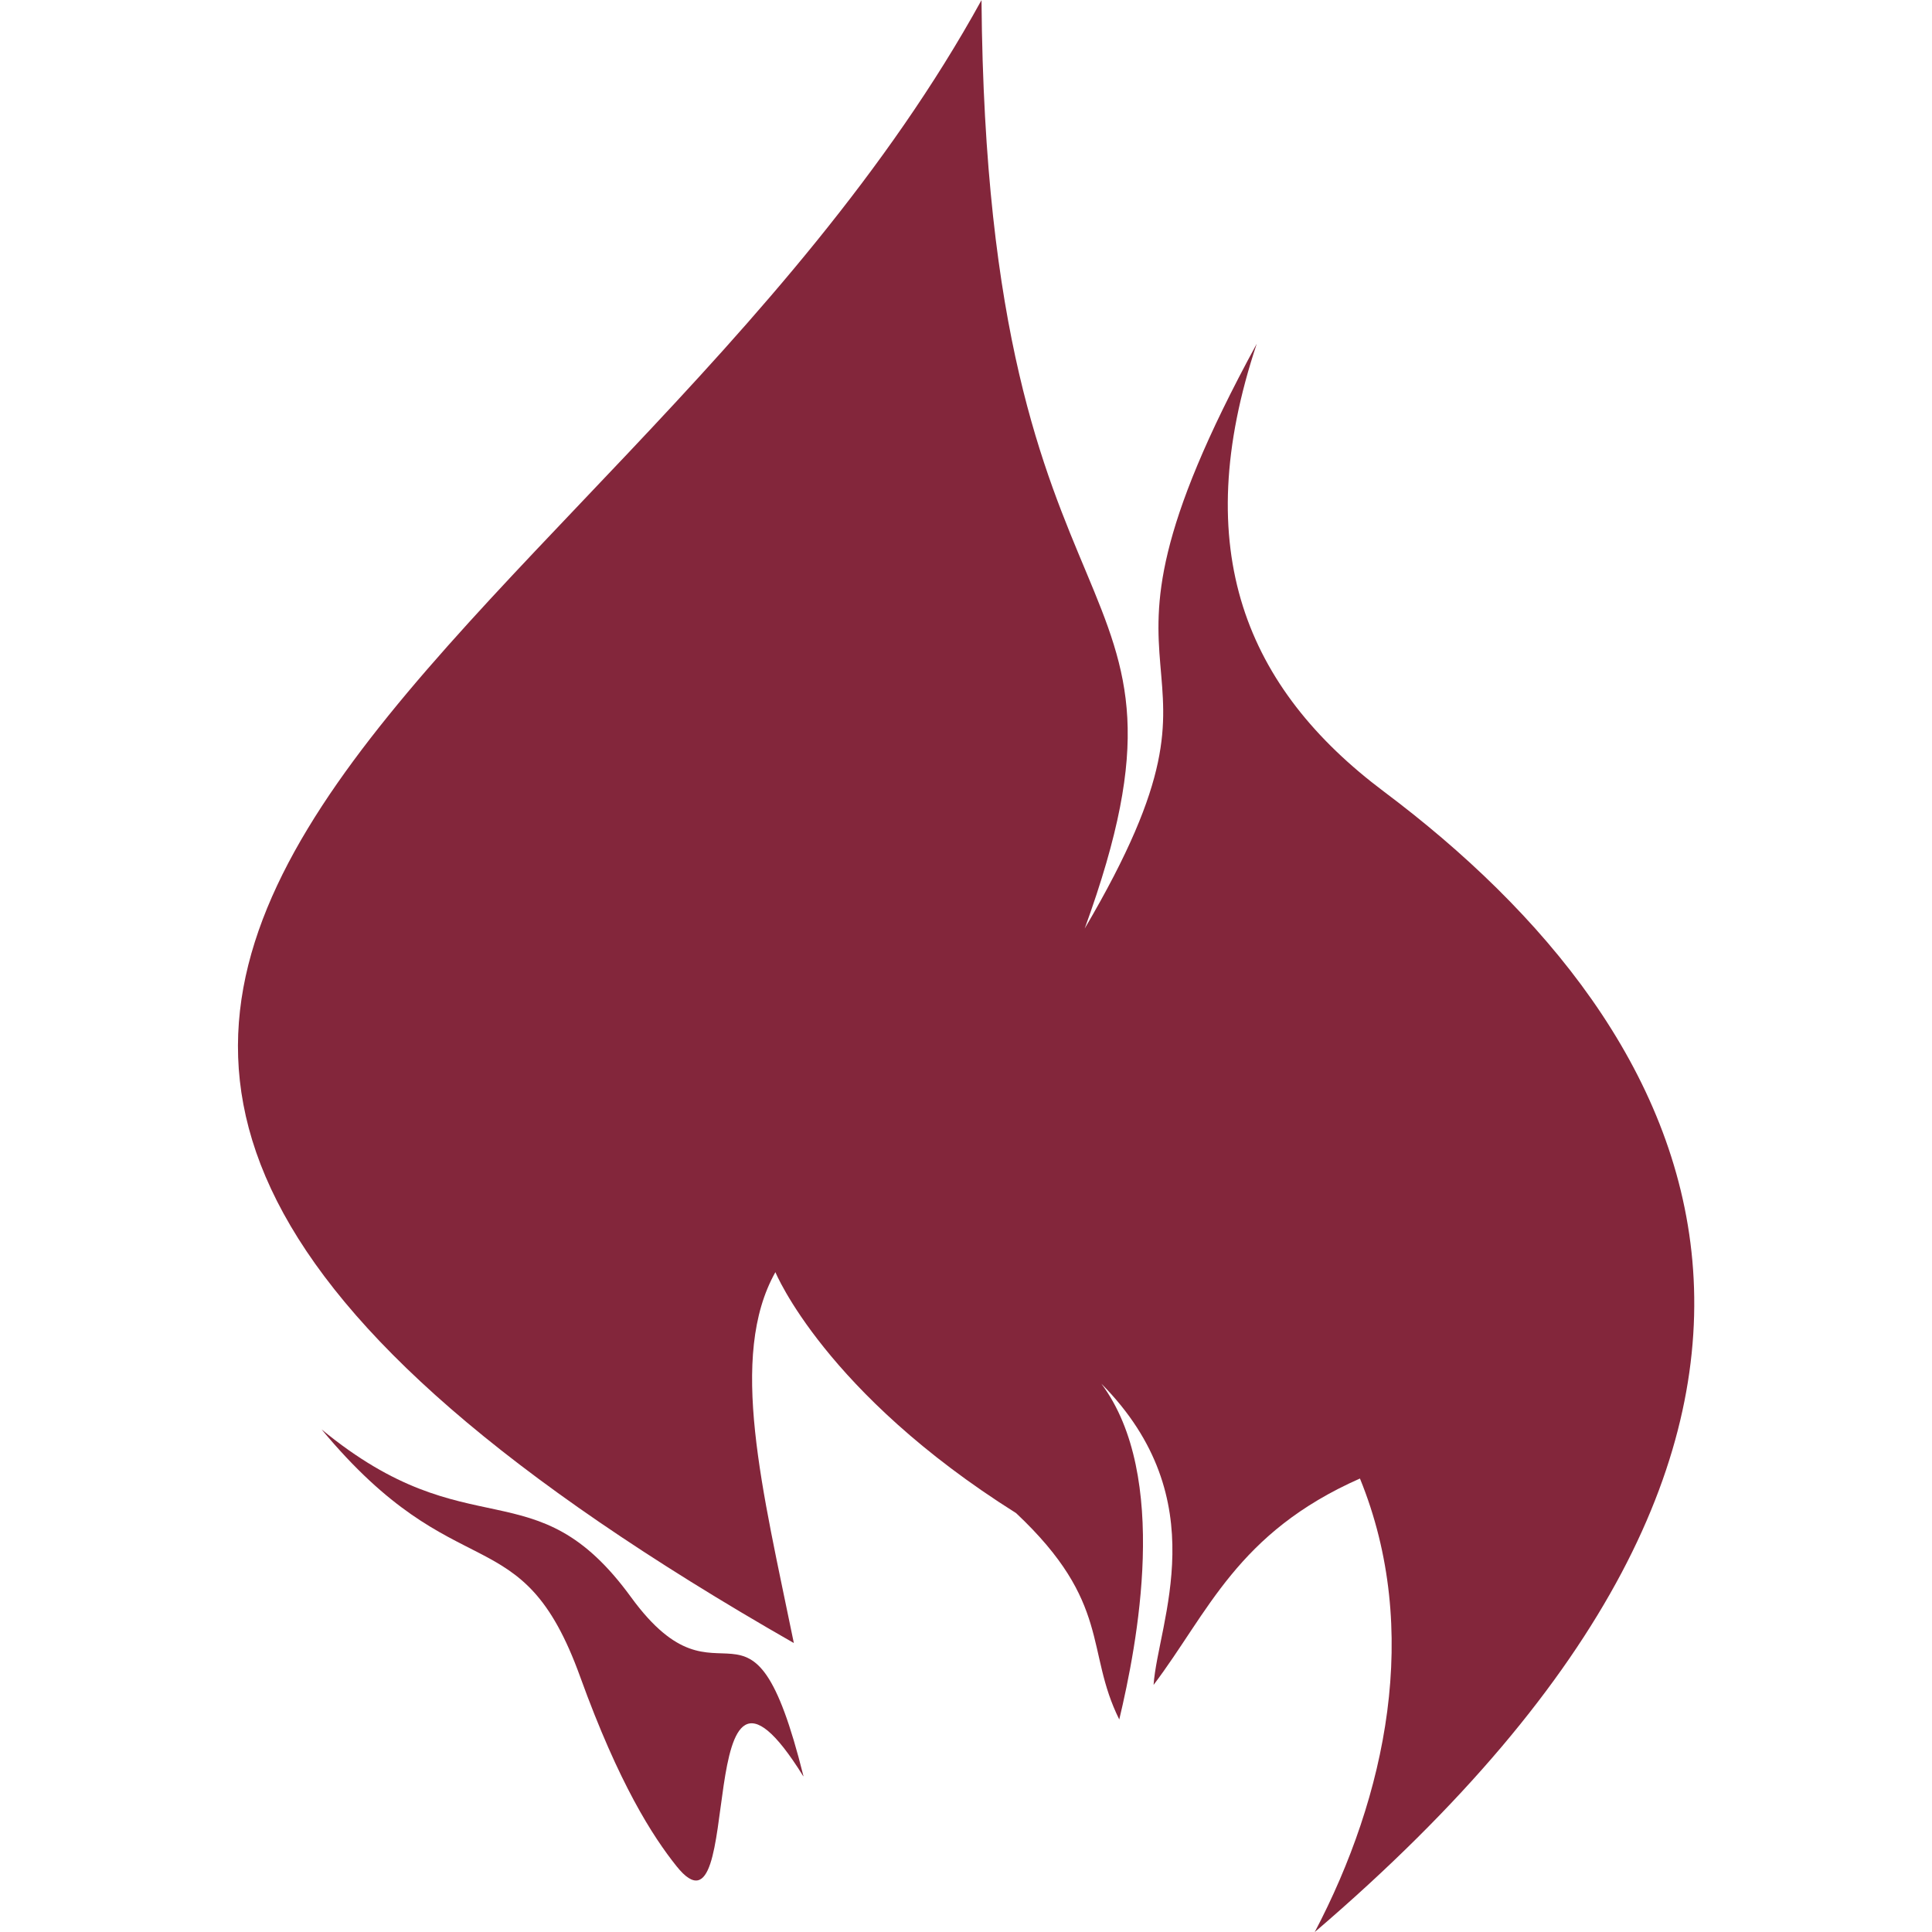
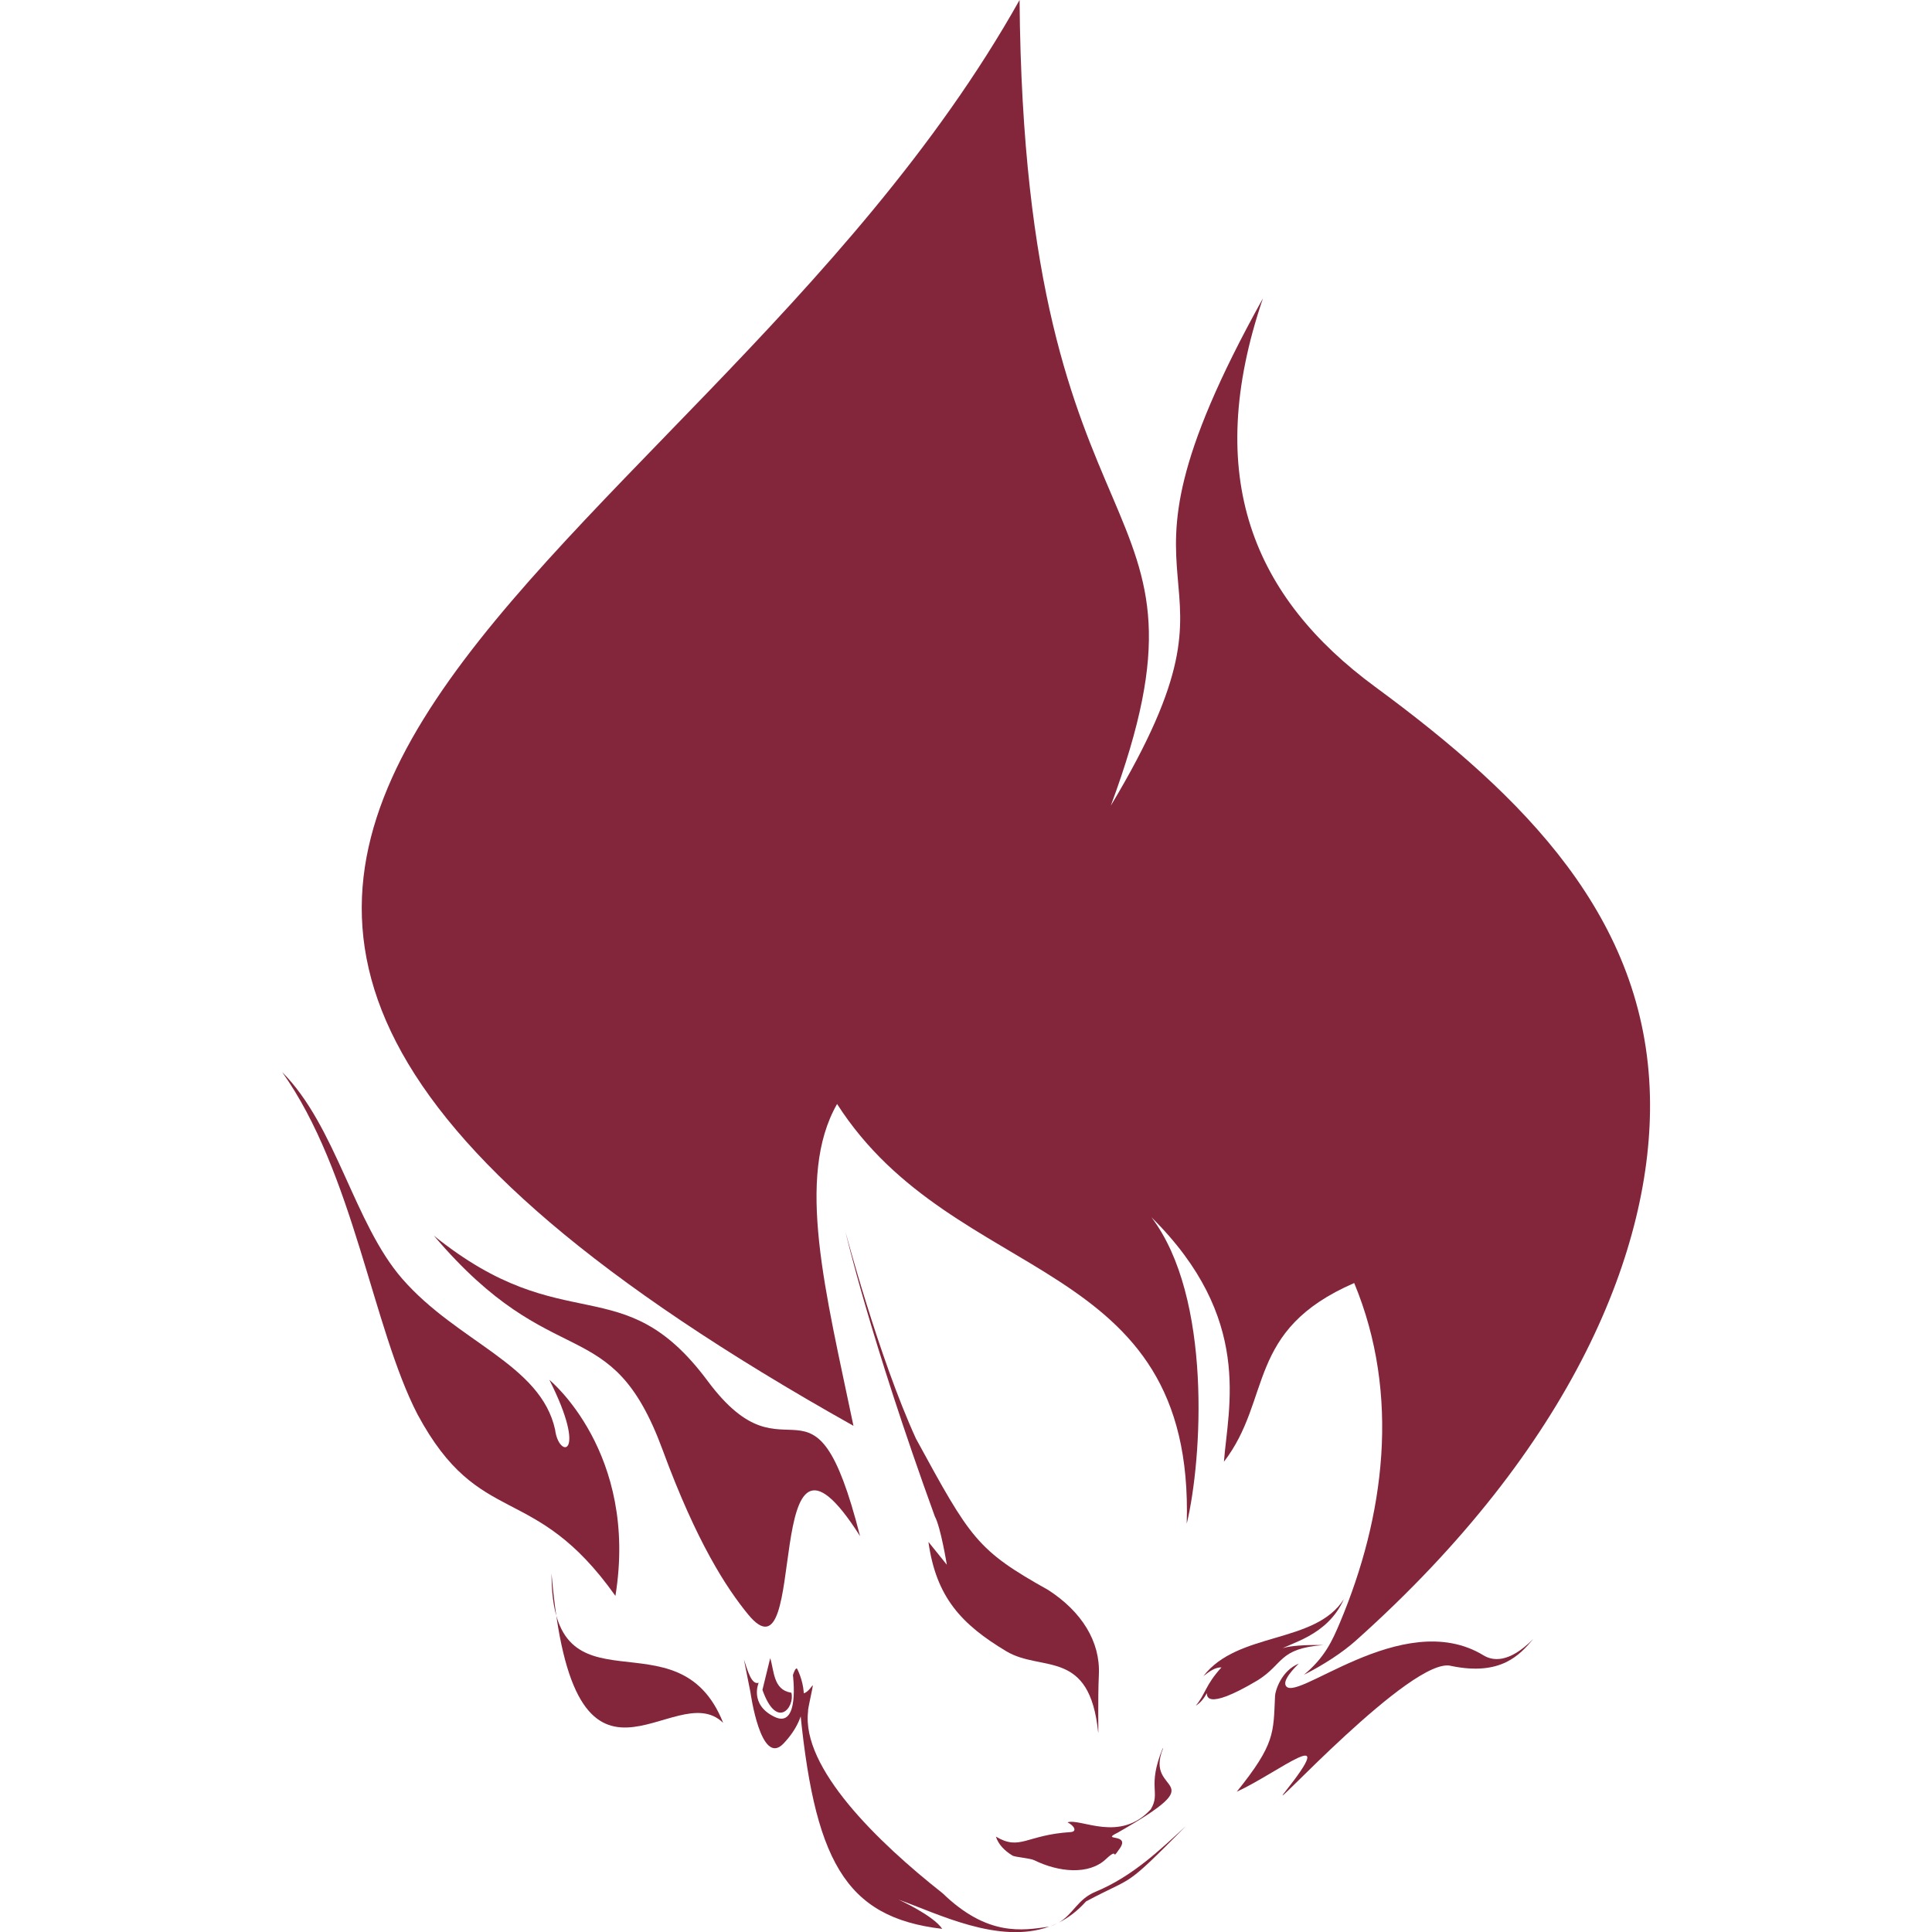
<svg xmlns="http://www.w3.org/2000/svg" width="16" height="16" viewBox="0 0 4.233 4.233" version="1.1" id="svg5" xml:space="preserve">
  <defs id="defs2" />
  <g id="layer1">
    <g id="g1901" transform="matrix(0.4782649,0,0,0.4782649,-11.49094,5.076649)">
      <g id="g479" style="stroke-width:0.132;stroke-dasharray:none">
        <g id="g1751" transform="translate(19.25141,-1.354306)">
-           <g id="g943" transform="matrix(1.19072,0,0,1.19072,-1.754743,1.766146)">
-             <path style="fill:#83263b;fill-opacity:1;stroke:none;stroke-width:0.132px;stroke-linecap:butt;stroke-linejoin:miter;stroke-opacity:1" d="m 9.26,-9.26 c 0.02,2.571 0.926,2.117 0.397,3.572 C 10.344,-6.855 9.525,-6.482 10.319,-7.938 c -0.265,0.794 -0.04,1.326 0.489,1.723 1.231,0.923 2.023,2.43 -0.266,4.388 0.274,-0.522 0.412,-1.162 0.174,-1.745 -0.473,0.209 -0.583,0.515 -0.794,0.794 0.017,-0.241 0.243,-0.711 -0.201,-1.159 0.265,0.355 0.137,1.006 0.069,1.292 -0.132,-0.265 -0.029,-0.448 -0.397,-0.794 C 8.657,-3.902 8.467,-4.366 8.467,-4.366 8.285,-4.042 8.417,-3.531 8.538,-2.939 4.042,-5.51 7.805,-6.615 9.26,-9.26 Z" id="path1400" />
-             <path style="fill:#83263b;fill-opacity:1;stroke:none;stroke-width:0.088px;stroke-linecap:butt;stroke-linejoin:miter;stroke-opacity:1" d="M 8.575,-2.427 C 8.37,-3.248 8.265,-2.631 7.912,-3.115 7.541,-3.625 7.293,-3.29 6.721,-3.761 c 0.525,0.632 0.768,0.323 0.995,0.952 0.149,0.412 0.279,0.614 0.371,0.729 0.273,0.341 0.047,-1.055 0.487,-0.347 z" id="path1553" />
+           <g id="g1901-6" transform="matrix(4.181783,0,0,4.181783,-5.245678,24.40705)">
+             <g id="g479-2" style="stroke-width:0.132;stroke-dasharray:none">
+               <g id="g1751-9" transform="translate(4.101042,1.058333)" />
+             </g>
+             <g id="g336" transform="matrix(0.5319149,0,0,0.5319149,1.238476,-3.839273)">
+               <g id="g475" transform="matrix(0.9926401,0,0,0.9926401,0.01947311,-2.949363)">
+                 <g id="g511">
+                   <g id="g547">
+                     <g id="g1570" transform="matrix(0.5147409,0,0,0.5147934,0.4243054,-2.668322)">
+                       <g id="g1585">
+                         <g id="g1600">
+                           <g id="g1646" transform="matrix(1.100196,0,0,1.100196,-1.177152,-0.1003714)">
+                             <g id="g1659" transform="translate(3.1632112e-8,-0.05110516)">
+                               <g id="g1673">
+                                 <g id="g1686">
+                                   <g id="g1901-9" transform="matrix(1.110236,0,0,1.110123,-210.7434,58.89277)">
+                                     <g id="g479-1" style="stroke-width:0.132;stroke-dasharray:none">
+                                       <g id="g1751-2" transform="translate(4.101042,1.058333)" />
+                                     </g>
+                                     <g id="g336-7" transform="matrix(0.5319149,0,0,0.5319149,1.238476,-3.839273)">
+                                       <g id="g475-0" transform="matrix(0.9926401,0,0,0.9926401,0.01947311,-2.949363)">
+                                         <g id="g1818" transform="matrix(0.1765622,0,0,0.1765622,378.996,-96.0952)">
+                                           <path style="fill:#83263b;fill-opacity:1;stroke:none;stroke-width:1.066px;stroke-linecap:butt;stroke-linejoin:miter;stroke-dasharray:none;stroke-opacity:1" d="m -47.525,-5.292 c 0.164,20.524 7.537,16.9 3.23,28.518 5.586,-9.309 -1.077,-6.337 5.384,-17.956 -2.154,6.337 -0.328,10.588 3.977,13.754 5.283,3.885 9.576,8.17 9.722,14.49 0.124,5.342 -2.715,12.393 -10.411,19.268 -0.473,0.423 -1.144,0.859 -1.838,1.21 0.733,-0.608 0.999,-1.19 1.275,-1.845 1.583,-3.764 2.152,-8.058 0.506,-12.022 -3.85,1.669 -2.899,4.097 -4.611,6.325 0.142,-1.921 1.053,-5.073 -2.568,-8.655 2.156,2.835 1.8,8.572 1.251,10.849 0.287,-9.587 -8.197,-8.341 -12.377,-14.857 -1.479,2.588 -0.404,6.665 0.58,11.392 -36.592,-20.527 -5.963,-29.348 5.881,-50.473 z" id="path3980" />
+                                           <path style="fill:#83263b;fill-opacity:1;stroke:none;stroke-width:0.713px;stroke-linecap:butt;stroke-linejoin:miter;stroke-dasharray:none;stroke-opacity:1" d="m -53.171,49.085 c -1.669,-6.549 -2.52,-1.625 -5.394,-5.492 -3.022,-4.066 -5.043,-1.395 -9.692,-5.145 4.274,5.039 6.255,2.577 8.099,7.589 1.21,3.289 2.27,4.898 3.023,5.817 2.225,2.717 0.382,-8.418 3.964,-2.77 z" id="path3982" />
+                                           <path style="fill:#83263b;fill-opacity:1;stroke:none;stroke-width:2.28px;stroke-linecap:butt;stroke-linejoin:miter;stroke-opacity:1" d="m -44.741,56.052 c 0.014,0.003 -0.019,-1.143 0.023,-2.075 0.052,-1.161 -0.608,-2.221 -1.792,-2.986 -2.522,-1.414 -2.743,-1.799 -4.684,-5.36 -1.324,-2.9 -2.493,-7.319 -2.493,-7.319 0,0 0.849,3.698 3.162,10.073 0.209,0.378 0.425,1.711 0.425,1.711 l -0.651,-0.808 c 0.271,1.961 1.175,2.924 2.758,3.872 1.255,0.751 2.956,-0.122 3.252,2.892 z" id="path3986" />
+                                           <path id="path3988" style="fill:#83263b;fill-opacity:1;stroke:none;stroke-width:2.28px;stroke-linecap:butt;stroke-linejoin:miter;stroke-opacity:1" d="m -54.846,54.358 c -0.147,0.195 -0.256,0.313 -0.428,0.303 -0.148,-0.009 -0.059,0.174 -0.053,0.206 l -0.004,0.004 c 0.515,5.677 1.601,7.708 5.068,8.114 -0.315,-0.476 -1.541,-1.033 -1.541,-1.033 1.383,0.491 3.538,1.597 5.331,0.953 -0.966,0.144 -2.194,0.35 -3.777,-1.181 -2.305,-1.816 -5.003,-4.441 -4.761,-6.444 -0.021,-0.055 0.183,-0.881 0.165,-0.922 z m 13.196,5.001 c -0.894,0.814 -1.861,1.764 -3.193,2.316 -0.627,0.26 -0.778,0.783 -1.292,1.087 0.341,-0.171 0.663,-0.414 0.962,-0.748 1.772,-0.948 1.269,-0.381 3.523,-2.654 z m -4.547,3.434 c -0.085,0.04 -0.172,0.075 -0.258,0.107 0.096,-0.03 0.181,-0.066 0.258,-0.107 z" />
+                                           <path style="fill:#83263b;fill-opacity:1;stroke:none;stroke-width:2.28px;stroke-linecap:butt;stroke-linejoin:miter;stroke-opacity:1" d="m -55.548,54 c 0,0 0.251,1.918 -0.651,1.481 -0.902,-0.437 -0.561,-1.207 -0.561,-1.207 -0.245,0.082 -0.38,-0.386 -0.522,-0.823 l 0.232,1.168 c 0,0 0.365,2.649 1.167,1.808 0.989,-1.037 0.766,-2.064 0.493,-2.632 -0.058,-0.121 -0.157,0.205 -0.157,0.205 z" id="path3990" />
+                                           <path style="fill:#83263b;fill-opacity:1;stroke:none;stroke-width:2.28px;stroke-linecap:butt;stroke-linejoin:miter;stroke-opacity:1" d="m -55.603,54.628 -0.014,-0.004 c -0.632,-0.1 -0.593,-0.781 -0.735,-1.22 l -0.275,1.122 c 0.515,1.453 1.157,0.593 1.024,0.102 z" id="path3992" />
+                                           <path style="fill:#83263b;fill-opacity:1;stroke:none;stroke-width:1.855px;stroke-linecap:butt;stroke-linejoin:miter;stroke-opacity:1" d="m -58.017,55.693 c -1.6,-4.031 -6.09,-0.039 -6.075,-5.285 0.78,9.191 4.328,3.577 6.075,5.285 z" id="path3994" />
+                                           <path style="fill:#83263b;fill-opacity:1;stroke:none;stroke-width:1.855px;stroke-linecap:butt;stroke-linejoin:miter;stroke-opacity:1" d="m -29.348,52.73 c -0.863,0.867 -1.437,0.767 -1.754,0.574 -2.891,-1.763 -6.812,1.86 -7.016,1.029 -0.06,-0.243 0.512,-0.779 0.491,-0.742 -0.64,0.248 -0.848,0.981 -0.855,1.143 -0.06,1.323 0.009,1.7 -1.355,3.397 1.489,-0.687 3.696,-2.502 1.704,0.011 -0.812,1.024 4.542,-4.862 5.893,-4.462 1.756,0.36 2.422,-0.394 2.892,-0.949 z" id="path3996" />
+                                           <path style="fill:#83263b;fill-opacity:1;stroke:none;stroke-width:0.251px;stroke-linecap:butt;stroke-linejoin:miter;stroke-opacity:1" d="m -40.378,53.73 c -0.575,0.628 -0.567,0.951 -0.909,1.354 0.158,-0.096 0.269,-0.228 0.394,-0.443 0.009,0.02 -0.145,0.707 1.817,-0.468 0.905,-0.573 0.719,-1.108 2.299,-1.234 -1.499,-0.023 -1.587,0.194 -1.586,0.196 0.384,-0.272 1.725,-0.498 2.316,-1.819 -1.016,1.595 -3.753,1.137 -4.971,2.722 0.211,-0.165 0.423,-0.317 0.64,-0.308 z" id="path4000" />
+                                           <path style="fill:#83263b;fill-opacity:1;stroke:none;stroke-width:0.717px;stroke-linecap:butt;stroke-linejoin:miter;stroke-opacity:1" d="m -68.83,44.785 c 2.205,4.088 4.094,2.318 6.999,6.414 0.82,-5.074 -2.338,-7.648 -2.338,-7.648 1.383,2.741 0.331,2.802 0.203,1.764 -0.509,-2.319 -3.45,-3.093 -5.407,-5.336 -1.71,-1.96 -2.337,-5.397 -4.256,-7.323 2.531,3.555 3.204,9.058 4.798,12.128 z" id="path4004" />
+                                           <path style="fill:#83263b;fill-opacity:1;stroke:none;stroke-width:0.251px;stroke-linecap:butt;stroke-linejoin:miter;stroke-opacity:1" d="m -42.459,56.594 c -0.563,1.383 -0.06,1.558 -0.421,2.158 -1.096,1.199 -2.477,0.307 -2.947,0.462 0.248,0.126 0.347,0.331 0.104,0.346 -1.578,0.1 -1.781,0.671 -2.64,0.16 0.085,0.27 0.298,0.494 0.586,0.671 0.089,0.055 0.639,0.094 0.772,0.165 0.862,0.422 1.93,0.534 2.539,-0.042 0.474,-0.448 0.171,0.084 0.451,-0.324 0.485,-0.622 -0.682,-0.293 -0.048,-0.604 3.567,-2.035 0.926,-1.284 1.615,-2.984 z" id="path4010" />
+                                         </g>
+                                       </g>
+                                     </g>
+                                   </g>
+                                 </g>
+                               </g>
+                             </g>
+                           </g>
+                         </g>
+                       </g>
+                     </g>
+                   </g>
+                 </g>
+               </g>
+             </g>
          </g>
        </g>
      </g>
    </g>
  </g>
</svg>
